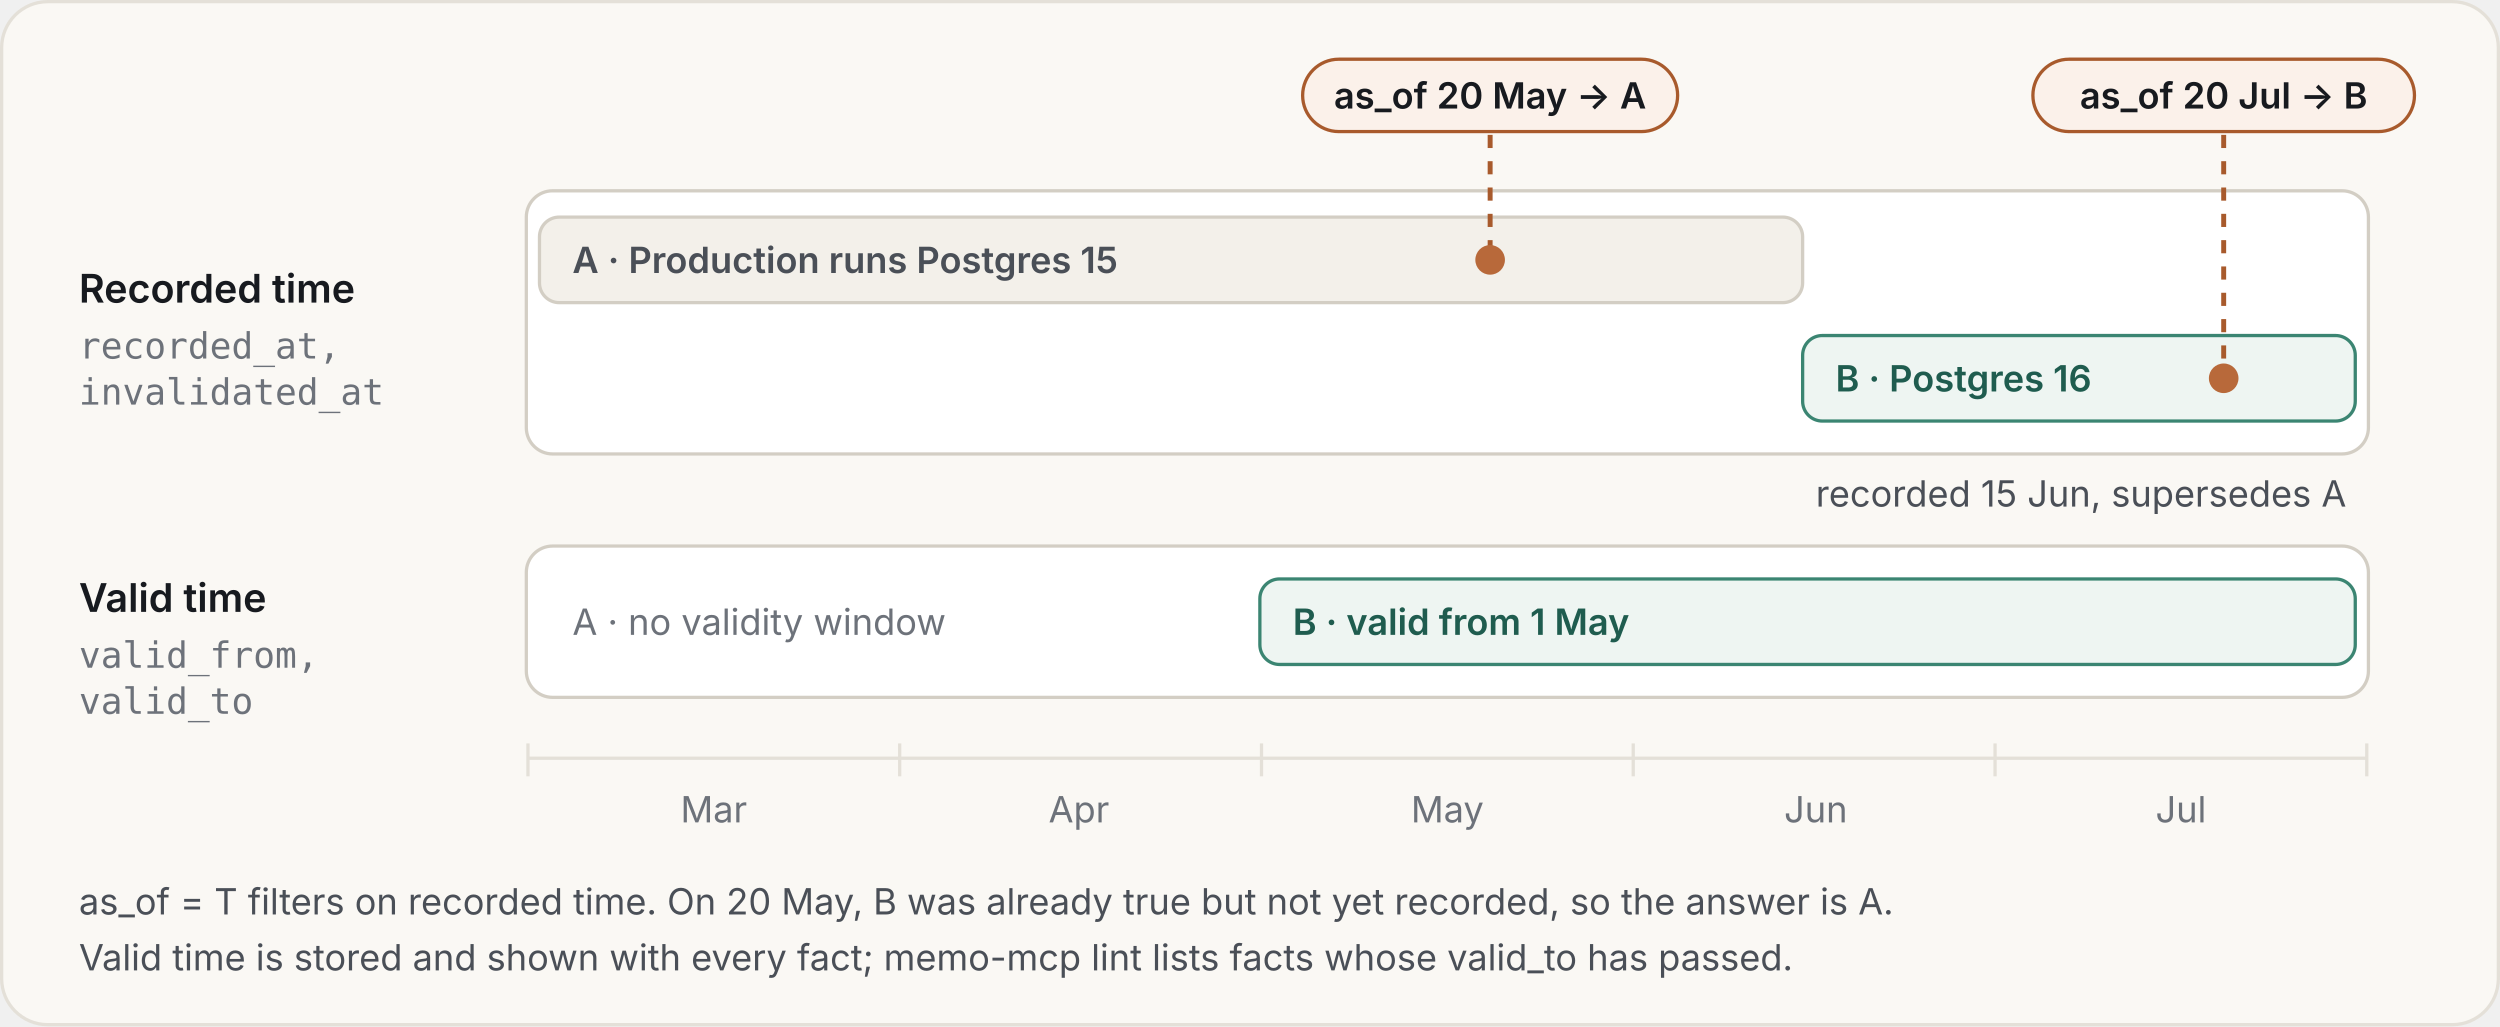
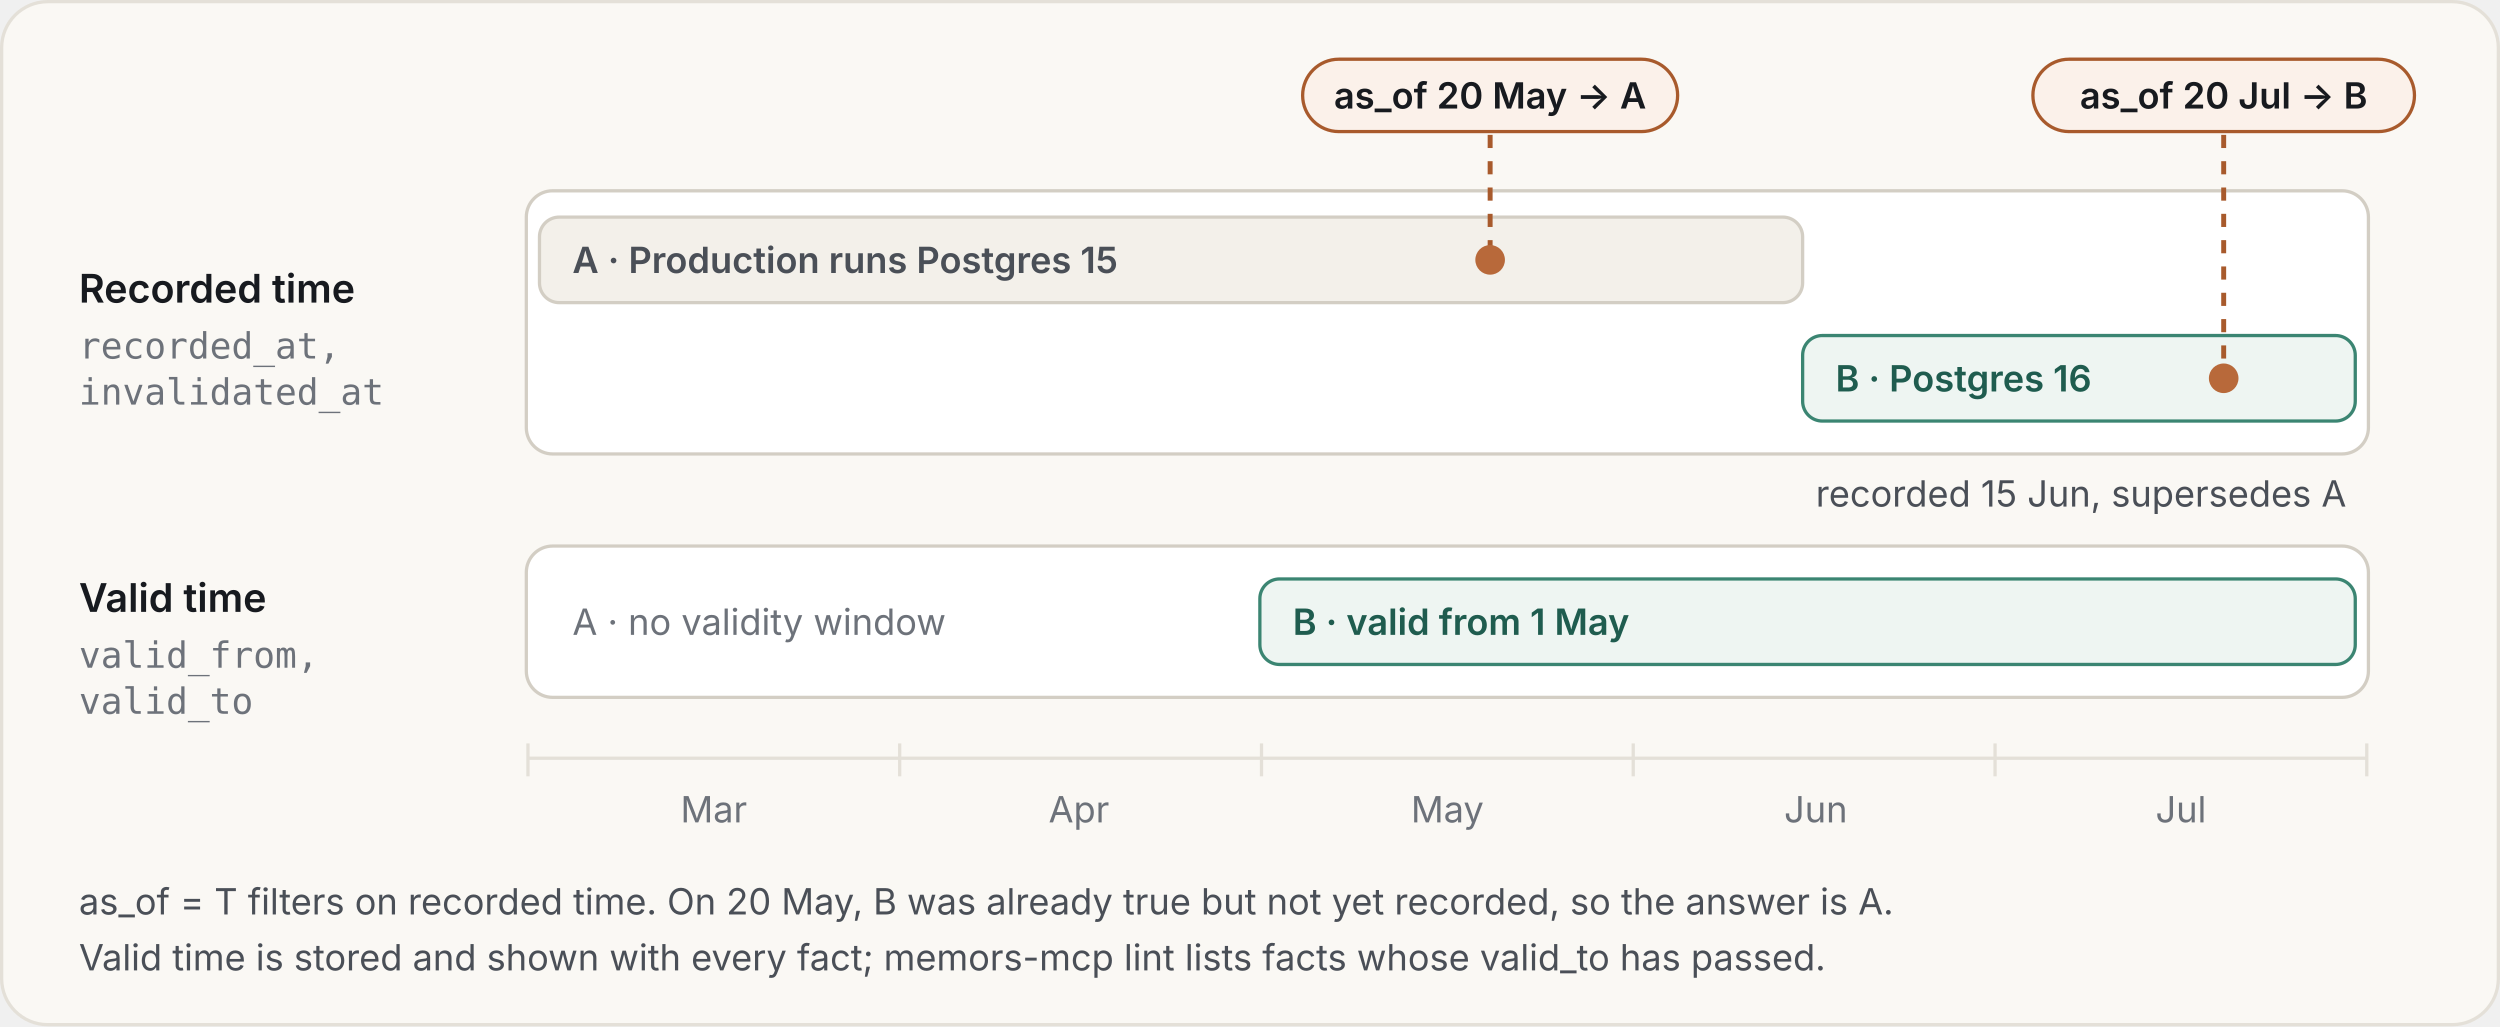
<svg xmlns="http://www.w3.org/2000/svg" width="760" height="312" viewBox="0 0 760 312" role="img" aria-labelledby="t d">
  <style>
text{font-family:Inter,-apple-system,BlinkMacSystemFont,"Segoe UI",Roboto,Helvetica,Arial,sans-serif;font-size:13px;fill:#171a1f}
.mono{font-family:"JetBrains Mono",ui-monospace,SFMono-Regular,Menlo,Consolas,monospace}
.h{font-weight:600}.lg{font-size:14px}.s{font-size:12px}.xs{font-size:11px}.cap{font-size:10.5px;font-weight:600;letter-spacing:.08em}
.t2{fill:#4a4f57}.t3{fill:#6d727a}.tg{fill:#1f5c4f}.tc{fill:#8a4a24}.tb{fill:#36577a}.tw{fill:#fff}
.bg{fill:#faf8f4;stroke:#e4e0d8}.bgk{fill:#faf8f4}.box{fill:#fff;stroke:#d3cec4}.gray{fill:#f3f0ea;stroke:#d3cec4}.sep{fill:none;stroke:#e4e0d8}
.green{fill:#eef5f2;stroke:#3b8572}.clay{fill:#fbf1ea;stroke:#a85a2c}.blue{fill:#eef3f8;stroke:#5b7ea3}
.fg{fill:#3b8572}.fc{fill:#b8693a}.fb{fill:#5b7ea3}.fn{fill:#c4c8cc}
.zone{fill:none;stroke:#7fb3a3;stroke-width:1.5;stroke-dasharray:6 5}.zonec{fill:none;stroke:#d0a080;stroke-width:1.5;stroke-dasharray:6 5}
.ln{fill:none;stroke:#8a8f96;stroke-width:1.5}.lgn{fill:none;stroke:#3b8572;stroke-width:1.5}.lcl{fill:none;stroke:#a85a2c;stroke-width:1.5}.lbl{fill:none;stroke:#5b7ea3;stroke-width:1.5}
.dash{stroke-dasharray:4 4}
.an{fill:#8a8f96}.ag{fill:#3b8572}.ac{fill:#a85a2c}.ab{fill:#5b7ea3}
.ig,.ic,.ib,.in{fill:none;stroke-width:1.6;stroke-linecap:round;stroke-linejoin:round}
.ig{stroke:#1f5c4f}.ic{stroke:#a85a2c}.ib{stroke:#36577a}.in{stroke:#4a4f57}
@media (prefers-color-scheme:dark){
text{fill:#eceeec}
.t2{fill:#b4bab7}.t3{fill:#8a918e}.tg{fill:#8fd1bd}.tc{fill:#e8a77f}.tb{fill:#a9c7e8}.tw{fill:#0f1214}
.bg{fill:#161a1d;stroke:#2a3033}.bgk{fill:#161a1d}.box{fill:#1b2023;stroke:#3a4245}.gray{fill:#20262a;stroke:#3a4245}.sep{stroke:#2a3033}
.green{fill:#142420;stroke:#4f9e88}.clay{fill:#2a1c14;stroke:#c97c4f}.blue{fill:#16202b;stroke:#6f93bb}
.fg{fill:#5fb39c}.fc{fill:#d9895a}.fb{fill:#7fa3c9}.fn{fill:#4a5155}
.zone{stroke:#3d7a6a}.zonec{stroke:#8a5a3a}
.ln{stroke:#7d858a}.lgn{stroke:#5fb39c}.lcl{stroke:#d9895a}.lbl{stroke:#7fa3c9}
.an{fill:#7d858a}.ag{fill:#5fb39c}.ac{fill:#d9895a}.ab{fill:#7fa3c9}
.ig{stroke:#8fd1bd}.ic{stroke:#e8a77f}.ib{stroke:#a9c7e8}.in{stroke:#b4bab7}
}
</style>
  <defs>
    <marker id="an" viewBox="0 0 10 10" refX="8.5" refY="5" markerWidth="6" markerHeight="6" orient="auto-start-reverse">
      <path d="M1,1.5 L8.5,5 L1,8.5 z" class="an" />
    </marker>
    <marker id="ag" viewBox="0 0 10 10" refX="8.5" refY="5" markerWidth="6" markerHeight="6" orient="auto-start-reverse">
      <path d="M1,1.5 L8.5,5 L1,8.5 z" class="ag" />
    </marker>
    <marker id="ac" viewBox="0 0 10 10" refX="8.5" refY="5" markerWidth="6" markerHeight="6" orient="auto-start-reverse">
      <path d="M1,1.5 L8.5,5 L1,8.5 z" class="ac" />
    </marker>
    <marker id="ab" viewBox="0 0 10 10" refX="8.5" refY="5" markerWidth="6" markerHeight="6" orient="auto-start-reverse">
      <path d="M1,1.5 L8.5,5 L1,8.5 z" class="ab" />
    </marker>
  </defs>
  <rect class="bg" x="0.5" y="0.5" width="759" height="311" rx="14" />
  <text class="s h" x="24" y="92">Recorded time</text>
  <text class="xs mono t3" x="24" y="109">recorded_at,</text>
  <text class="xs mono t3" x="24" y="123">invalidated_at</text>
  <rect class="box" x="160" y="58" width="560" height="80" rx="8" />
  <rect class="gray" x="164" y="66" width="384" height="26" rx="6" />
  <text class="xs h t2" x="174" y="83">A · Production runs Postgres 15</text>
  <rect class="green" x="548" y="102" width="168" height="26" rx="6" />
  <text class="xs h tg" x="558" y="119">B · Postgres 16</text>
  <text class="xs t2" x="552" y="154">recorded 15 Jun, supersedes A</text>
  <text class="s h" x="24" y="186">Valid time</text>
  <text class="xs mono t3" x="24" y="203">valid_from,</text>
  <text class="xs mono t3" x="24" y="217">valid_to</text>
  <rect class="box" x="160" y="166" width="560" height="46" rx="8" />
  <text class="xs t3" x="174" y="193">A · no validity window</text>
  <rect class="green" x="383" y="176" width="333" height="26" rx="6" />
  <text class="xs h tg" x="393" y="193">B · valid from 1 May</text>
  <rect class="clay" x="396" y="18" width="114" height="22" rx="11" />
  <text class="xs h" x="453" y="33" text-anchor="middle">as_of 20 May → A</text>
  <path class="lcl dash" d="M453,41 V76" />
  <circle class="fc" cx="453" cy="79" r="4.5" />
  <rect class="clay" x="618" y="18" width="116" height="22" rx="11" />
  <text class="xs h" x="676" y="33" text-anchor="middle">as_of 20 Jul → B</text>
  <path class="lcl dash" d="M676,41 V112" />
  <circle class="fc" cx="676" cy="115" r="4.5" />
  <path class="sep" d="M160,230.5 H720 M160.5,226 V236 M273.5,226 V236 M383.5,226 V236 M496.5,226 V236 M606.5,226 V236 M719.5,226 V236" />
  <text class="xs t3" x="217" y="250" text-anchor="middle">Mar</text>
  <text class="xs t3" x="328" y="250" text-anchor="middle">Apr</text>
  <text class="xs t3" x="440" y="250" text-anchor="middle">May</text>
  <text class="xs t3" x="552" y="250" text-anchor="middle">Jun</text>
  <text class="xs t3" x="663" y="250" text-anchor="middle">Jul</text>
  <text class="xs t2" x="24" y="278">as_of = T filters on recorded time. On 20 May, B was already true but not yet recorded, so the answer is A.</text>
-   <text class="xs t2" x="24" y="295">Valid time is stored and shown with every fact; memo-mcp lint lists facts whose valid_to has passed.</text>
+   <text class="xs t2" x="24" y="295">Valid time is stored and shown with every fact; memors-mcp lint lists facts whose valid_to has passed.</text>
</svg>
